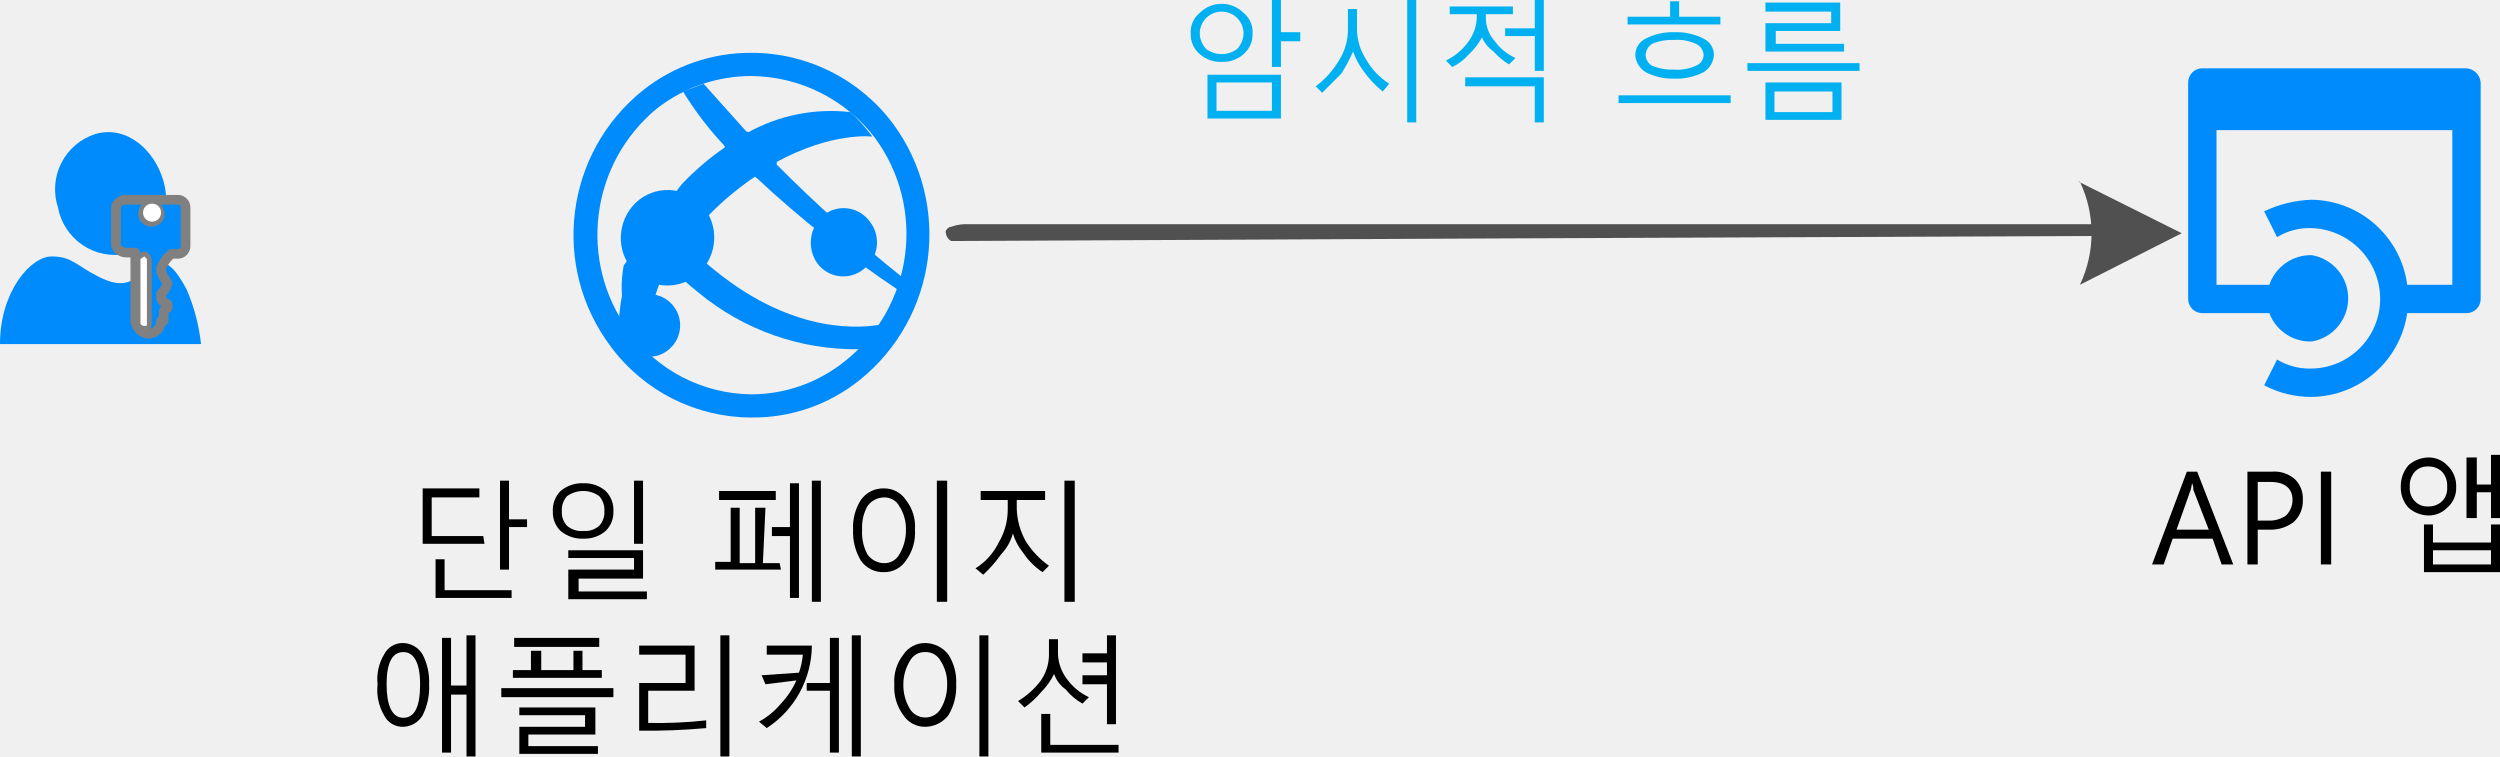
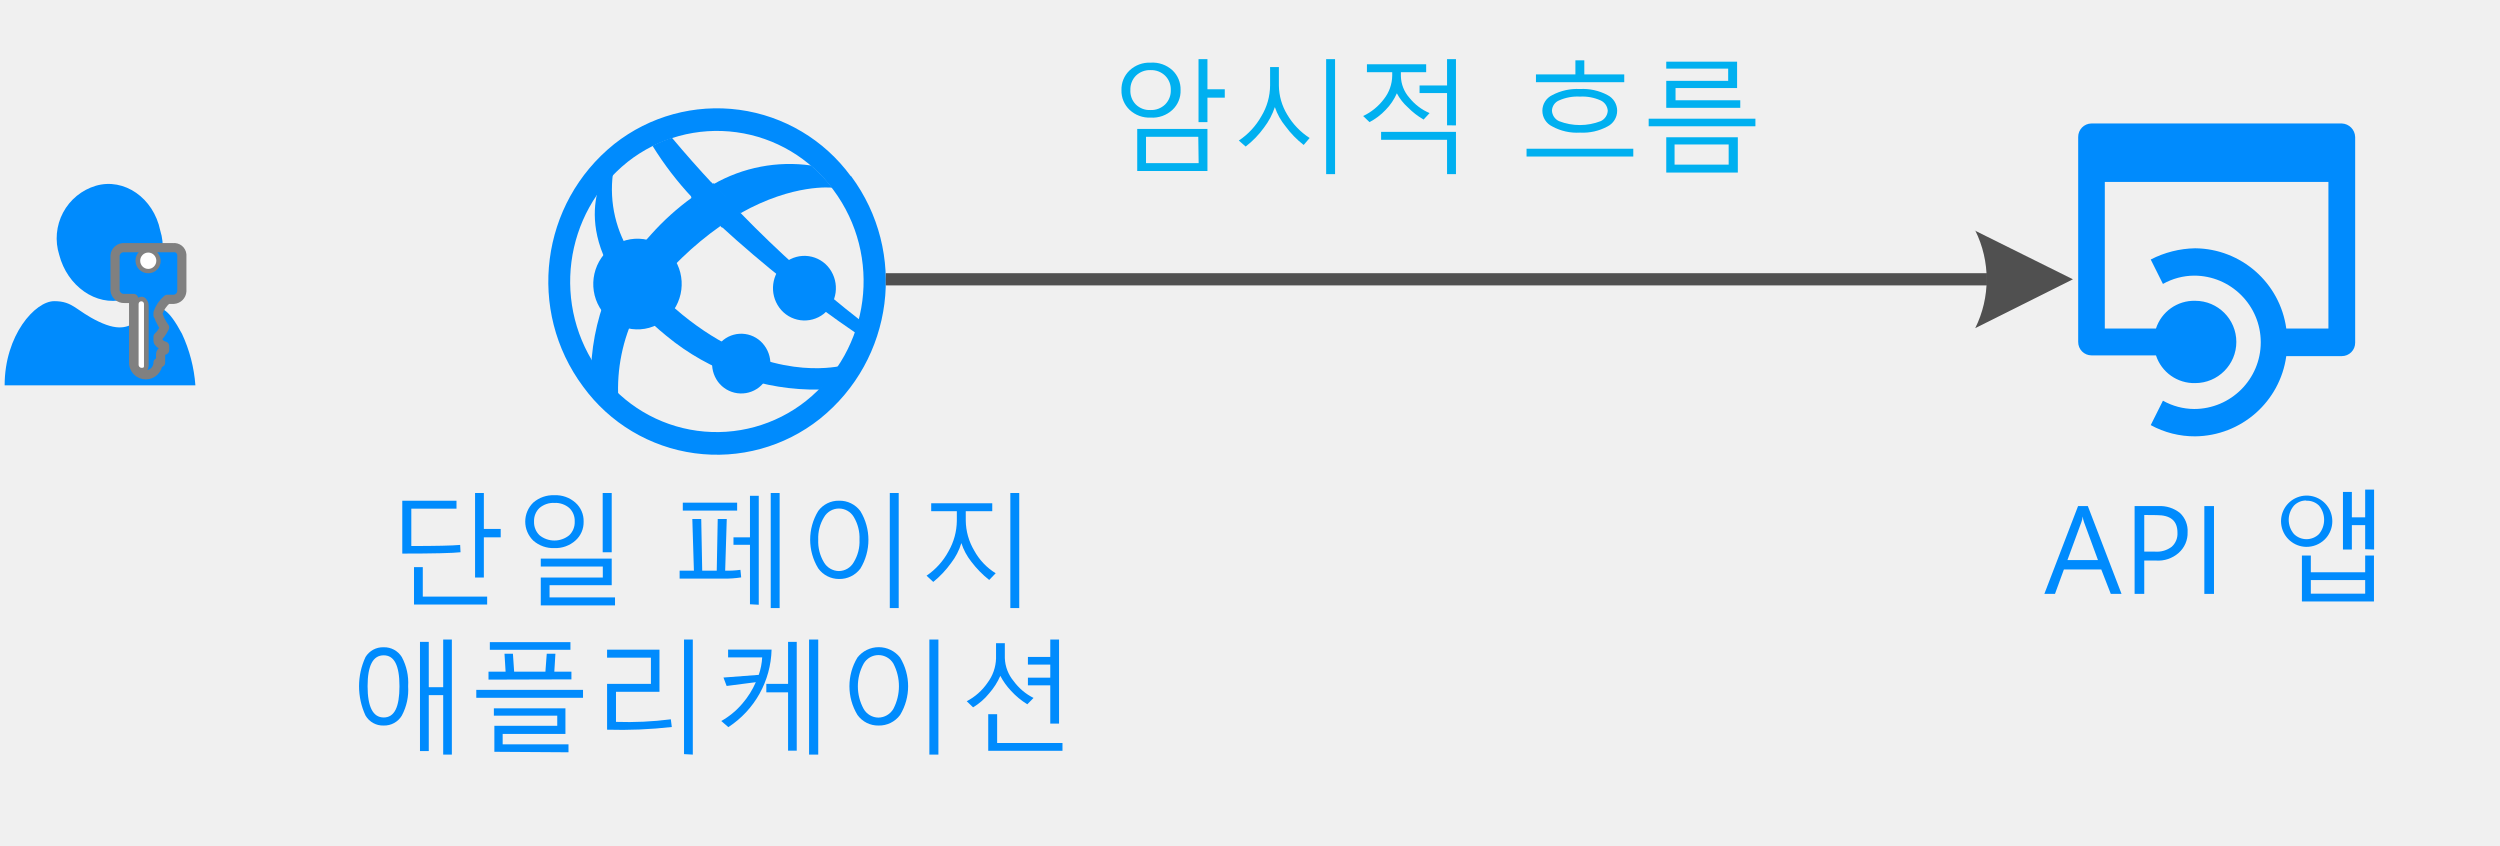
- <svg xmlns="http://www.w3.org/2000/svg" viewBox="0 0 194 58.7">
-   <path d="M66,32.8a11.6,11.6,0,0,1-7.3,2.6,11.9,11.9,0,0,1-9.5-4.9,12.7,12.7,0,0,1,2.2-17.3,11.9,11.9,0,0,1,7.3-2.5,12.2,12.2,0,0,1,9.6,4.8A12.6,12.6,0,0,1,66,32.8Zm3.7-18.4a13.7,13.7,0,0,0-11-5.5,13.4,13.4,0,0,0-8.4,2.9,14.4,14.4,0,0,0-2.5,19.9,13.6,13.6,0,0,0,10.9,5.5,13.2,13.2,0,0,0,8.4-2.9A14.5,14.5,0,0,0,69.7,14.4Z" transform="translate(-0.4 -4.8)" fill="#008bfd" />
-   <path d="M52.1,25.6a19.2,19.2,0,0,1-2-2.3,17.4,17.4,0,0,0-1.7,6.8,1.3,1.3,0,0,0,.3.5,9.5,9.5,0,0,0,2,2A13.7,13.7,0,0,1,52.1,25.6Z" transform="translate(-0.4 -4.8)" fill="#008bfd" />
-   <path d="M56.7,16.2a21.1,21.1,0,0,0-3.4,2.9l-1.6,2.1a18.4,18.4,0,0,0,1.9,2.5,17.8,17.8,0,0,1,2.2-2.6A22.9,22.9,0,0,1,59,18.5C58.2,17.7,57.4,17,56.7,16.2Z" transform="translate(-0.4 -4.8)" fill="#008bfd" />
-   <path d="M68.1,15.4a15.4,15.4,0,0,0-1.7-1.9,13.3,13.3,0,0,0-8,1.6l2.2,2.3C65,15,68.1,15.4,68.1,15.4Z" transform="translate(-0.4 -4.8)" fill="#008bfd" />
-   <path d="M50.5,32.6l1.2-2a9.8,9.8,0,0,1-1.6-6.8c-.4.5-.9,1-1.3,1.6A9.1,9.1,0,0,0,50.5,32.6Z" transform="translate(-0.4 -4.8)" fill="#008bfd" />
-   <path d="M55.9,25.8a24,24,0,0,1-2.3-2.1l-1.1,1.9a19.9,19.9,0,0,0,2.1,1.9,19.1,19.1,0,0,0,12.5,4.4A8.9,8.9,0,0,0,68.7,30C67.4,30.2,62.2,30.9,55.9,25.8Z" transform="translate(-0.4 -4.8)" fill="#008bfd" />
-   <path d="M50.5,23.3c.6.7,1.2,1.5,2,2.3l1.1-1.9a18.4,18.4,0,0,1-1.9-2.5Z" transform="translate(-0.4 -4.8)" fill="#008bfd" />
-   <path d="M59,18.5a85.5,85.5,0,0,0,11.1,8.8l.3-1a115.2,115.2,0,0,1-9.8-8.8A7,7,0,0,0,59,18.5Z" transform="translate(-0.4 -4.8)" fill="#008bfd" />
-   <path d="M58.4,15.1,55,11.3l-1.6.6a26,26,0,0,0,3.3,4.3Z" transform="translate(-0.4 -4.8)" fill="#008bfd" />
-   <path d="M58.4,15l-1.8,1.2,2.2,2.4,1.9-1.2Z" transform="translate(-0.4 -4.8)" fill="#008bfd" />
-   <path d="M58.2,14.9l-1.6,1.2a29.5,29.5,0,0,0,2.5,2.5l1.6-1.1Z" transform="translate(-0.4 -4.8)" fill="#008bfd" />
-   <path d="M64.3,21.5a2.8,2.8,0,0,0-.5,3.7,2.5,2.5,0,0,0,3.6.5,2.6,2.6,0,0,0,.5-3.7A2.5,2.5,0,0,0,64.3,21.5Z" transform="translate(-0.4 -4.8)" fill="#008bfd" />
-   <path d="M49.3,28.1a2.5,2.5,0,0,0-.4,3.4,2.3,2.3,0,0,0,3.3.5,2.4,2.4,0,0,0-2.9-3.9Z" transform="translate(-0.4 -4.8)" fill="#008bfd" />
-   <path d="M50,20.3a3.8,3.8,0,0,0-.7,5.2,3.6,3.6,0,0,0,5.1.7,3.8,3.8,0,0,0,.7-5.2A3.6,3.6,0,0,0,50,20.3Z" transform="translate(-0.4 -4.8)" fill="#008bfd" />
-   <path d="M191.8,10.1H171.3a1.1,1.1,0,0,0-1.1,1.1V28a1.1,1.1,0,0,0,1.1,1.1h5.2a3.4,3.4,0,0,0,3.3,2.2,3.4,3.4,0,0,0,0-6.7,3.4,3.4,0,0,0-3.3,2.3h-4.1v-12h18.3v12h-3.5a7.6,7.6,0,0,0-7.4-6.6,9.2,9.2,0,0,0-3.7.9l1,2a4.8,4.8,0,0,1,2.6-.7,5.5,5.5,0,0,1,5.4,5.5,5.4,5.4,0,0,1-5.4,5.4,4.8,4.8,0,0,1-2.6-.7l-1,2a7.8,7.8,0,0,0,3.7.9,7.6,7.6,0,0,0,7.4-6.5h4.6a1.1,1.1,0,0,0,1.1-1.1V11.2A1.2,1.2,0,0,0,191.8,10.1Z" transform="translate(-0.4 -4.8)" fill="#008bfd" />
-   <path d="M161.7,18.9l8,4-7.9,4a9.3,9.3,0,0,0,0-8" transform="translate(-0.4 -4.8)" fill="#505050" />
-   <path d="M162.7,22.9" transform="translate(-0.4 -4.8)" fill="#505050" />
-   <path d="M7.8,15.2a4.5,4.5,0,0,0-2.9,5.7,4.5,4.5,0,0,0,5.3,3.6c2.3-.5,3.6-3.1,2.9-5.6S10.2,14.5,7.8,15.2Z" transform="translate(-0.4 -4.8)" fill="#008bfd" />
-   <path d="M12.8,25.2c-.5,0-.9.8-1.6,1.1s-1.3.9-3.1,0S6,24.7,4.4,24.7s-4,2.7-4,6.8H16a14.7,14.7,0,0,0-1.1-4.2C13.8,25.2,13.2,25.2,12.8,25.2Z" transform="translate(-0.4 -4.8)" fill="#008bfd" />
-   <path d="M14.2,20.3H10.1c-.3,0-.7.3-.7.6v2.9c0,.3.4.6.8.6h.7v5.2a1.1,1.1,0,0,0,1,1.1,1,1,0,0,0,1-1h.2V29c0-.2.3-.3.3-.3v-.3c-.3-.1-.5-.3-.5-.5v-.3l.2-.2a3.3,3.3,0,0,0,.3-.6l-.3-.5c-.1-.1-.1-.3-.2-.4v-.3a2.7,2.7,0,0,1,.8-1.1h.5a.6.6,0,0,0,.6-.6v-3A.6.6,0,0,0,14.2,20.3Zm-2.4,9.5c0,.2,0,.3-.2.3s-.2-.2-.2-.3V25c0-.2.1-.3.2-.3s.2.2.2.3Zm.3-7.8a.6.6,0,0,1-.6-.6.7.7,0,0,1,.6-.7.7.7,0,0,1,.7.7C12.8,21.7,12.6,22,12.1,22Z" transform="translate(-0.4 -4.8)" fill="#008bfd" stroke="gray" stroke-linecap="round" stroke-linejoin="round" stroke-width="0.75" />
-   <path d="M11.6,30.1c-.1,0-.3-.1-.3-.2v-5l.3-.2.2.2V30C11.8,30.1,11.7,30.1,11.6,30.1Z" transform="translate(-0.4 -4.8)" fill="#fff" />
-   <ellipse cx="11.8" cy="16.5" rx="0.7" ry="0.7" fill="#fff" />
-   <path d="M173.7,48.6h-.9l-.7-2H169l-.7,2h-.9l2.7-7.2h.8Zm-1.9-2.7-1.2-3.1a.9.9,0,0,0-.1-.5h0a4.3,4.3,0,0,1-.1.5l-1.1,3.1Z" transform="translate(-0.4 -4.8)" />
-   <path d="M175.6,45.9v2.7h-.8V41.4h1.9a2.4,2.4,0,0,1,1.8.6,2.1,2.1,0,0,1,.6,1.6,2.2,2.2,0,0,1-.7,1.7,2.9,2.9,0,0,1-1.9.6Zm0-3.7v3h.9a2.2,2.2,0,0,0,1.3-.4,1.7,1.7,0,0,0,.5-1.2c0-.9-.6-1.4-1.7-1.4Z" transform="translate(-0.4 -4.8)" />
-   <path d="M181.3,48.6h-.8V41.4h.8Z" transform="translate(-0.4 -4.8)" />
-   <path d="M188.8,44.8a2.4,2.4,0,0,1-1.5-.6,2.3,2.3,0,0,1-.6-1.6,2.5,2.5,0,0,1,.6-1.7,2.4,2.4,0,0,1,1.5-.6,2,2,0,0,1,1.5.6,2.2,2.2,0,0,1,.7,1.7,2,2,0,0,1-.7,1.6A2,2,0,0,1,188.8,44.8Zm0-3.8a1.3,1.3,0,0,0-1,.4,1.6,1.6,0,0,0-.4,1.2,1.4,1.4,0,0,0,.4,1.1,1.3,1.3,0,0,0,1,.4,1.5,1.5,0,0,0,1.1-.4,1.4,1.4,0,0,0,.4-1.1,1.6,1.6,0,0,0-.4-1.2A1.5,1.5,0,0,0,188.8,41Zm-.3,8.2V45.5h.7v1.4h4.5V45.5h.7v3.7Zm5.2-1.7h-4.5v1.1h4.5Zm0-2.5V43h-1.1v2h-.8V40.3h.8v2.1h1.1V40.1h.7V45Z" transform="translate(-0.4 -4.8)" />
-   <path d="M38,47H33.2V42.7h4.4v.7H33.9v3h4Zm-3.8,4.2v-3h.7v2.4h5.2v.6Zm5.7-5.5V49h-.7V42.1h.7v3h1.4v.6Z" transform="translate(-0.4 -4.8)" />
-   <path d="M45.7,46.6a2.6,2.6,0,0,1-1.8-.6,2,2,0,0,1-.6-1.5,2.1,2.1,0,0,1,.6-1.6,2.6,2.6,0,0,1,1.8-.6,2.5,2.5,0,0,1,1.7.6,2.1,2.1,0,0,1,.6,1.6,2,2,0,0,1-.6,1.5A2.5,2.5,0,0,1,45.7,46.6Zm0-3.7a2.2,2.2,0,0,0-1.3.4,1.6,1.6,0,0,0-.4,1.2,1.5,1.5,0,0,0,.4,1.1,1.7,1.7,0,0,0,1.3.4,1.6,1.6,0,0,0,1.2-.4,1.5,1.5,0,0,0,.4-1.1,1.6,1.6,0,0,0-.4-1.2A2.1,2.1,0,0,0,45.7,42.9Zm-1.2,8.4V49h5.1v-.9H44.5v-.6h5.8v2.2h-5v1h5.3v.6ZM49.6,47V42.1h.7V47Z" transform="translate(-0.4 -4.8)" />
-   <path d="M61,49H55.9v-.6h1.2V44.2h.7v4.3H59V44.2h.8l-.2,4.3h1.3Zm-4.8-5.4v-.7h4.4v.7Zm5.5,7.6V46.4H60.3v-.7h1.4V42.3h.7v8.9Zm1.7.3V42.1h.7v9.4Z" transform="translate(-0.4 -4.8)" />
-   <path d="M69,49.2a2.1,2.1,0,0,1-1.8-.9,4.3,4.3,0,0,1-.6-2.4,3.9,3.9,0,0,1,.6-2.3,2.1,2.1,0,0,1,1.8-.9,2,2,0,0,1,1.7.9,3.3,3.3,0,0,1,.7,2.3,3.6,3.6,0,0,1-.7,2.4A2,2,0,0,1,69,49.2Zm0-5.8a1.6,1.6,0,0,0-1.3.7,3.4,3.4,0,0,0-.4,1.8,3.6,3.6,0,0,0,.4,1.9,1.6,1.6,0,0,0,1.3.7,1.3,1.3,0,0,0,1.2-.7,3.6,3.6,0,0,0,.5-1.9,3.2,3.2,0,0,0-.5-1.8A1.3,1.3,0,0,0,69,43.4Zm4.1,8.1V42.1h.8v9.4Z" transform="translate(-0.4 -4.8)" />
-   <path d="M81.3,49.2a5.4,5.4,0,0,1-1.5-1.5,4.4,4.4,0,0,1-.8-1.5,3.8,3.8,0,0,1-.9,1.6,10.7,10.7,0,0,1-1.4,1.6l-.6-.5a4.9,4.9,0,0,0,1.8-2,5,5,0,0,0,.7-2.5v-.8H76.5v-.7h5v.7H79.3v.7a5.5,5.5,0,0,0,.7,2.5,6.6,6.6,0,0,0,1.8,1.9ZM83,51.5V42.1h.8v9.4Z" transform="translate(-0.4 -4.8)" />
-   <path d="M31.7,61.2a1.6,1.6,0,0,1-1.5-.9,3.9,3.9,0,0,1-.5-2.4,3.7,3.7,0,0,1,.5-2.3,1.6,1.6,0,0,1,1.5-.9,1.8,1.8,0,0,1,1.5.9,4.6,4.6,0,0,1,.5,2.3,4.8,4.8,0,0,1-.5,2.4A1.8,1.8,0,0,1,31.7,61.2Zm0-5.8c-.9,0-1.3.9-1.3,2.5s.4,2.6,1.3,2.6,1.3-.9,1.3-2.6S32.5,55.4,31.7,55.4Zm4.9,8.1V58.7H35.4v4.5h-.7V54.3h.7V58h1.2V54.1h.7v9.4Z" transform="translate(-0.4 -4.8)" />
-   <path d="M39.3,58.9v-.7H48v.7Zm.9-1.5v-.6h1.4V55.3h.8v1.5h2.5V55.3h.7v1.5h1.5v.6Zm.1-2.4v-.7h6.6V55Zm.4,8.3V61.2h5.1v-.9H40.7v-.6h5.9v2.1H41.4v.9h5.4v.6Z" transform="translate(-0.4 -4.8)" />
-   <path d="M50,61.5V57.8h3.6V55.6H50v-.7h4.3v3.5H50.7v2.5a34.3,34.3,0,0,0,4.5-.2v.6A50.8,50.8,0,0,1,50,61.5Zm6.3,2V54.1H57v9.4Z" transform="translate(-0.4 -4.8)" />
-   <path d="M63.4,54.9a7.7,7.7,0,0,1-3.5,6.4l-.6-.5A5.8,5.8,0,0,0,61,59.4a6.3,6.3,0,0,0,1.2-1.8l-2.4.3-.3-.7,2.9-.2a5.8,5.8,0,0,0,.3-1.4H59.9v-.7Zm1.4,8.3V58.4H63v-.6h1.8V54.3h.7v8.9Zm1.7.3V54.1h.7v9.4Z" transform="translate(-0.4 -4.8)" />
-   <path d="M72.2,61.2a2,2,0,0,1-1.7-.9,3.6,3.6,0,0,1-.7-2.4,3.3,3.3,0,0,1,.7-2.3,2,2,0,0,1,1.7-.9,2.3,2.3,0,0,1,1.8.9,3.9,3.9,0,0,1,.6,2.3,4.3,4.3,0,0,1-.6,2.4A2.3,2.3,0,0,1,72.2,61.2Zm0-5.8a1.3,1.3,0,0,0-1.2.7,3.5,3.5,0,0,0-.5,1.8,3.6,3.6,0,0,0,.5,1.9,1.4,1.4,0,0,0,2.4,0,3.6,3.6,0,0,0,.5-1.9,3.2,3.2,0,0,0-.5-1.8A1.3,1.3,0,0,0,72.2,55.4Zm4.2,8.1V54.1h.7v9.4Z" transform="translate(-0.4 -4.8)" />
-   <path d="M84.4,59.4a4.5,4.5,0,0,1-1.3-1.1,2.4,2.4,0,0,1-.9-1.2,5.3,5.3,0,0,1-1,1.4,7.1,7.1,0,0,1-1.3,1.2l-.5-.5a6.1,6.1,0,0,0,1.7-1.5,3.5,3.5,0,0,0,.7-2.1V54.4h.7v1.2a3.4,3.4,0,0,0,.7,1.9,4.4,4.4,0,0,0,1.7,1.4Zm-3.2,3.8v-3h.7v2.4h5.3v.6Zm3.2-5.3v-.7h1.9v-1H84.4v-.7h1.9V54.1H87V61h-.7V57.9Z" transform="translate(-0.4 -4.8)" />
-   <path d="M95.2,9.6A2.4,2.4,0,0,1,93.5,9a2,2,0,0,1-.7-1.6,1.9,1.9,0,0,1,.7-1.6,2.4,2.4,0,0,1,3.4,0,1.9,1.9,0,0,1,.7,1.6A2,2,0,0,1,96.9,9,2.4,2.4,0,0,1,95.2,9.6Zm0-3.9a1.7,1.7,0,0,0-1.7,1.7A1.8,1.8,0,0,0,94,8.6a2,2,0,0,0,2.4,0,1.8,1.8,0,0,0,.5-1.2,1.7,1.7,0,0,0-1.7-1.7ZM94.1,14V10.6h5.7V14Zm5-2.8H94.8v2.2h4.3ZM99.8,8v2h-.7V4.8h.7V7.3h1.5V8Z" transform="translate(-0.4 -4.8)" fill="#00b0f0" />
-   <path d="M107.7,11.9a7.8,7.8,0,0,1-1.5-1.6,5.6,5.6,0,0,1-.8-1.5,14.7,14.7,0,0,1-.9,1.7L103,12l-.5-.5a7,7,0,0,0,1.8-2A4.5,4.5,0,0,0,105,7V5.5h.7V7a4.4,4.4,0,0,0,.7,2.4,5.5,5.5,0,0,0,1.8,1.9Zm1.9,2.4V4.8h.7v9.5Z" transform="translate(-0.4 -4.8)" fill="#00b0f0" />
-   <path d="M117.5,9.8a5.3,5.3,0,0,1-1.2-1,2.7,2.7,0,0,1-.9-1.1,5,5,0,0,1-1,1.3,4.1,4.1,0,0,1-1.3,1l-.5-.5a4.6,4.6,0,0,0,1.7-1.4,3.4,3.4,0,0,0,.7-1.9V5.9h-2.1V5.3h4.9v.6h-2.1v.3a2.7,2.7,0,0,0,.7,1.8A4,4,0,0,0,118,9.3Zm2,4.5V11.5h-5.4v-.7h6.1v3.5Zm0-4V7.6h-2.3V7h2.3V4.8h.7v5.5Z" transform="translate(-0.4 -4.8)" fill="#00b0f0" />
-   <path d="M126,12.8v-.6h8.7v.6Zm.7-6.1V6.1H130V4.9h.7V6.1h3.2v.6Zm3.6,4.2a4.5,4.5,0,0,1-2.2-.5,1.7,1.7,0,0,1-.8-1.3,1.4,1.4,0,0,1,.8-1.3,4.5,4.5,0,0,1,2.2-.5,4.6,4.6,0,0,1,2.3.5,1.4,1.4,0,0,1,.8,1.3,1.7,1.7,0,0,1-.8,1.3A4.6,4.6,0,0,1,130.3,10.9Zm0-3a4,4,0,0,0-1.7.3,1.1,1.1,0,0,0-.5.9,1,1,0,0,0,.5.8,4,4,0,0,0,1.7.3,3.4,3.4,0,0,0,1.7-.3.9.9,0,0,0,.6-.8,1,1,0,0,0-.6-.9A3.4,3.4,0,0,0,130.3,7.9Z" transform="translate(-0.4 -4.8)" fill="#00b0f0" />
-   <path d="M136,10.3V9.7h8.7v.6Zm1.4,3.8V11.2h5.9v2.9Zm0-5.3V6.6h5.1V5.7h-5.1V5h5.8V7.2h-5v1h5.3v.6Zm5.2,3.1h-4.5v1.6h4.5Z" transform="translate(-0.4 -4.8)" fill="#00b0f0" />
-   <path d="M165.7,22.2H75.6a3.4,3.4,0,0,0-1.4.2c-.2,0-.5.3-.4.5a.8.8,0,0,0,.4.6H75l42.3-.2,48.4-.2Z" transform="translate(-0.4 -4.8)" fill="#505050" />
+ <svg xmlns="http://www.w3.org/2000/svg" viewBox="0 0 204.71 69.22">
+   <g style="isolation:isolate">
+     <path d="M94.22,9.63A2.36,2.36,0,0,1,92.5,9a2.14,2.14,0,0,1-.67-1.62,2.13,2.13,0,0,1,.66-1.61,2.37,2.37,0,0,1,1.73-.64A2.41,2.41,0,0,1,96,5.75a2.14,2.14,0,0,1,.67,1.62A2.11,2.11,0,0,1,96,9,2.39,2.39,0,0,1,94.22,9.63Zm0-3.89a1.64,1.64,0,0,0-1.2.45,1.59,1.59,0,0,0-.46,1.18A1.57,1.57,0,0,0,93,8.55a1.6,1.6,0,0,0,1.2.46,1.63,1.63,0,0,0,1.21-.46,1.59,1.59,0,0,0,.46-1.18,1.58,1.58,0,0,0-.46-1.17A1.63,1.63,0,0,0,94.22,5.74ZM93.12,14V10.56h5.75V14Zm5-2.8H93.84v2.16h4.31ZM98.87,8V10h-.73V4.84h.73V7.31h1.42V8Z" fill="#00b0f0" />
+     <path d="M106.75,11.87a7.66,7.66,0,0,1-1.48-1.52,5,5,0,0,1-.88-1.58,5.75,5.75,0,0,1-.89,1.68A7.44,7.44,0,0,1,102,12l-.56-.49a5.81,5.81,0,0,0,1.85-2A4.91,4.91,0,0,0,104,7V5.49h.72V7a4.68,4.68,0,0,0,.68,2.38,5.72,5.72,0,0,0,1.84,1.92Zm1.84,2.39V4.84h.73v9.42Z" fill="#00b0f0" />
+     <path d="M116.57,9.79a6,6,0,0,1-1.29-1,4.08,4.08,0,0,1-.9-1.15A4.52,4.52,0,0,1,113.46,9,5,5,0,0,1,112.14,10l-.52-.5a4.58,4.58,0,0,0,1.71-1.4,3.15,3.15,0,0,0,.67-1.9V5.91h-2.07V5.26h4.85v.65h-2.07v.32a2.76,2.76,0,0,0,.7,1.78,4.22,4.22,0,0,0,1.65,1.25Zm1.92,4.47V11.45h-5.4V10.8h6.13v3.46Zm0-4V7.62h-2.25V7h2.25V4.84h.73v5.43Z" fill="#00b0f0" />
+     <path d="M125,12.82v-.64h8.74v.64Zm.77-6.09V6.09H129V4.94h.73V6.09H133v.64Zm3.6,4.13a4.19,4.19,0,0,1-2.27-.51,1.42,1.42,0,0,1,0-2.56,4.34,4.34,0,0,1,2.27-.5,4.27,4.27,0,0,1,2.25.49,1.44,1.44,0,0,1,0,2.58A4.24,4.24,0,0,1,129.38,10.86Zm0-2.95a3.68,3.68,0,0,0-1.7.31.94.94,0,0,0-.59.85,1,1,0,0,0,.58.85,4.7,4.7,0,0,0,3.41,0,1,1,0,0,0,.58-.85,1,1,0,0,0-.59-.85A3.64,3.64,0,0,0,129.38,7.91Z" fill="#00b0f0" />
+     <path d="M135,10.34V9.72h8.74v.62Zm1.44,3.79V11.24h5.86v2.89Zm0-5.3V6.62h5.07v-1h-5.07V5.05h5.8V7.21H137.2v1h5.3v.62Zm5.11,3h-4.43v1.65h4.43Z" fill="#00b0f0" />
+   </g>
+   <path d="M66,32.83a11.78,11.78,0,0,1-16.84-2.29,12.56,12.56,0,0,1,2.24-17.29,11.82,11.82,0,0,1,16.84,2.3A12.54,12.54,0,0,1,66,32.83Zm3.66-18.41a13.57,13.57,0,0,0-19.36-2.63,14.43,14.43,0,0,0-2.55,19.87A13.55,13.55,0,0,0,67.13,34.3,14.45,14.45,0,0,0,69.69,14.42Z" fill="#008bfd" />
+   <path d="M52.06,25.61a17,17,0,0,1-2-2.35,18.28,18.28,0,0,0-1.66,6.88c.11.16.11.29.23.45a13.4,13.4,0,0,0,2,2.05A14.14,14.14,0,0,1,52.06,25.61Z" fill="#008bfd" />
+   <path d="M56.67,16.17a21,21,0,0,0-3.33,3,15.71,15.71,0,0,0-1.61,2.05,15.93,15.93,0,0,0,1.9,2.47,15.93,15.93,0,0,1,2.2-2.57A26.31,26.31,0,0,1,59,18.5C58.16,17.73,57.38,17,56.67,16.17Z" fill="#008bfd" />
+   <path d="M68.14,15.37a12.47,12.47,0,0,0-1.73-1.82,12.55,12.55,0,0,0-8,1.54c.76.83,1.51,1.62,2.24,2.36C65,15,68.14,15.37,68.14,15.37Z" fill="#008bfd" />
+   <path d="M55.9,25.79a22.67,22.67,0,0,1-2.27-2.13,13.15,13.15,0,0,0-1.14,1.95,25.16,25.16,0,0,0,2.09,1.9A19.15,19.15,0,0,0,67.14,31.9,9.13,9.13,0,0,0,68.68,30C67.45,30.21,62.19,30.9,55.9,25.79Z" fill="#008bfd" />
+   <path d="M50.54,23.26a16.8,16.8,0,0,0,2,2.35,14.09,14.09,0,0,1,1.14-1.95,15.93,15.93,0,0,1-1.9-2.47A15.67,15.67,0,0,0,50.54,23.26Z" fill="#008bfd" />
+   <path d="M59,18.49a98.68,98.68,0,0,0,11.15,8.83,10.76,10.76,0,0,0,.33-1.06,95,95,0,0,1-9.83-8.81A17.67,17.67,0,0,0,59,18.49Z" fill="#008bfd" />
+   <path d="M58.38,15.08c-1.1-1.18-2.22-2.44-3.36-3.8a11.09,11.09,0,0,0-1.59.66,26.8,26.8,0,0,0,3.24,4.23A15.69,15.69,0,0,1,58.38,15.08Z" fill="#008bfd" />
+   <path d="M58.45,15a18.74,18.74,0,0,0-1.87,1.19c.72.79,1.45,1.59,2.25,2.36.57-.41,1.34-.89,1.87-1.19C60,16.67,59.21,15.88,58.45,15Z" fill="#008bfd" />
+   <path d="M58.25,14.94a14.89,14.89,0,0,0-1.67,1.13c.72.78,1.74,1.8,2.54,2.57a18.53,18.53,0,0,1,1.58-1.11C60,16.8,59,15.78,58.25,14.94Z" fill="#008bfd" />
+   <path d="M64.3,21.49a2.71,2.71,0,0,0-.48,3.71,2.55,2.55,0,0,0,3.63.5A2.72,2.72,0,0,0,67.93,22,2.55,2.55,0,0,0,64.3,21.49Z" fill="#008bfd" />
+   <path d="M59.24,27.83a2.51,2.51,0,0,0-.45,3.43,2.37,2.37,0,0,0,3.36.46,2.49,2.49,0,0,0,.44-3.43A2.35,2.35,0,0,0,59.24,27.83Z" fill="#008bfd" />
+   <path d="M50,20.3a3.79,3.79,0,0,0-.68,5.21,3.57,3.57,0,0,0,5.1.69A3.8,3.8,0,0,0,55.08,21,3.58,3.58,0,0,0,50,20.3Z" fill="#008bfd" />
+   <path d="M50.6,23.07A19.94,19.94,0,0,1,51.79,21a9.83,9.83,0,0,1-1.6-6.79,13.9,13.9,0,0,0-1.29,1.6C48.52,17.42,48.5,20,50.6,23.07Z" fill="#008bfd" fill-rule="evenodd" />
+   <g style="isolation:isolate">
+     <path d="M37.71,45.22c-.62.07-2.21.11-4.77.11V41h4.44v.65h-3.7v3.06q3,0,4-.09ZM33.9,49.5V46.44h.72v2.41h5.27v.65ZM39.62,44v3.29H38.9V40.37h.72v2.94H41V44Z" fill="#008bfd" />
+     <path d="M45.4,44.88a2.48,2.48,0,0,1-1.73-.61,2.17,2.17,0,0,1,0-3.12,2.48,2.48,0,0,1,1.73-.6,2.43,2.43,0,0,1,1.72.61,2,2,0,0,1,.67,1.55,2,2,0,0,1-.67,1.55A2.45,2.45,0,0,1,45.4,44.88Zm0-3.7a1.76,1.76,0,0,0-1.22.41,1.45,1.45,0,0,0-.45,1.12,1.47,1.47,0,0,0,.45,1.12,1.93,1.93,0,0,0,2.43,0,1.47,1.47,0,0,0,.45-1.12,1.45,1.45,0,0,0-.45-1.12A1.75,1.75,0,0,0,45.4,41.18Zm-1.12,8.39V47.29h5.08v-.9H44.28v-.65h5.81v2.18H45v1h5.36v.65Zm5.07-4.35V40.37h.74v4.85Z" fill="#008bfd" />
+     <path d="M60.69,47.28a8.65,8.65,0,0,1-1.45.1H55.65v-.65h1.17l-.13-4.23h.73l.08,4.23h1.19l.08-4.23h.74l-.13,4.23a8,8,0,0,0,1.25-.07Zm-4.78-5.47v-.65h4.45v.65Zm5.5,7.67V44.61H60.06V44h1.35v-3.4h.72v8.92Zm1.7.31V40.37h.73v9.42Z" fill="#008bfd" />
+     <path d="M68.7,47.41A2.09,2.09,0,0,1,67,46.54a4.51,4.51,0,0,1,0-4.7A2.06,2.06,0,0,1,68.7,41a2.11,2.11,0,0,1,1.75.85,4.53,4.53,0,0,1,0,4.71A2.13,2.13,0,0,1,68.7,47.41Zm0-5.77a1.41,1.41,0,0,0-1.22.7A3.27,3.27,0,0,0,67,44.19a3.33,3.33,0,0,0,.47,1.86,1.44,1.44,0,0,0,1.22.71,1.41,1.41,0,0,0,1.21-.71,3.25,3.25,0,0,0,.48-1.86,3.33,3.33,0,0,0-.47-1.86A1.41,1.41,0,0,0,68.7,41.64Zm4.16,8.15V40.37h.73v9.42Z" fill="#008bfd" />
+     <path d="M81,47.49A8.24,8.24,0,0,1,79.54,46a4.82,4.82,0,0,1-.82-1.53,5.07,5.07,0,0,1-.84,1.63,8,8,0,0,1-1.46,1.55l-.55-.51a5.66,5.66,0,0,0,1.8-2,5.13,5.13,0,0,0,.68-2.49v-.79h-2.1v-.65h5v.65H79.08v.76a4.93,4.93,0,0,0,.69,2.46,5,5,0,0,0,1.76,1.86Zm1.73,2.3V40.37h.73v9.42Z" fill="#008bfd" />
+     <path d="M31.42,59.41a1.65,1.65,0,0,1-1.49-.82,5.68,5.68,0,0,1,0-4.79,1.67,1.67,0,0,1,1.49-.8,1.69,1.69,0,0,1,1.48.8,4.44,4.44,0,0,1,.52,2.39,4.47,4.47,0,0,1-.52,2.41A1.67,1.67,0,0,1,31.42,59.41Zm0-5.75c-.88,0-1.32.84-1.32,2.53s.44,2.56,1.32,2.56,1.29-.85,1.29-2.56S32.28,53.66,31.42,53.66Zm4.87,8.13V56.92H35.11V61.5h-.72V52.56h.72v3.71h1.18v-3.9H37v9.42Z" fill="#008bfd" />
+     <path d="M39,57.14v-.65h8.74v.65Zm1-1.49V55h1.4l-.09-1.47H42l.1,1.47h2.56l.11-1.47h.71L45.39,55h1.4v.63Zm.11-2.44v-.63h6.6v.63Zm.37,8.35V59.43h5.15V58.6H40.44V58H46.3v2.1H41.16v.85h5.39v.65Z" fill="#008bfd" />
+     <path d="M49.71,59.75V56H53.3V53.85H49.71V53.2H54v3.45H50.44v2.46a27.87,27.87,0,0,0,4.49-.21l.08.63A37.34,37.34,0,0,1,49.71,59.75Zm6.3,2V52.37h.72v9.42Z" fill="#008bfd" />
+     <path d="M63.18,53.19a7.8,7.8,0,0,1-3.54,6.35l-.58-.5a6.35,6.35,0,0,0,1.73-1.43,6.88,6.88,0,0,0,1.1-1.75l-2.39.31-.26-.69,2.89-.22a5.18,5.18,0,0,0,.28-1.43H59.62v-.64Zm1.35,8.28V56.69H62.75V56h1.78V52.56h.71v8.91Zm1.72.32V52.37H67v9.42Z" fill="#008bfd" />
+     <path d="M71.94,59.41a2.07,2.07,0,0,1-1.73-.87,4.54,4.54,0,0,1,0-4.7,2.22,2.22,0,0,1,3.49,0,4.53,4.53,0,0,1,0,4.71A2.13,2.13,0,0,1,71.94,59.41Zm0-5.77a1.41,1.41,0,0,0-1.22.7,3.86,3.86,0,0,0,0,3.71,1.41,1.41,0,0,0,1.21.71,1.44,1.44,0,0,0,1.22-.71,4,4,0,0,0,0-3.72A1.43,1.43,0,0,0,71.94,53.64Zm4.16,8.15V52.37h.74v9.42Z" fill="#008bfd" />
+     <path d="M84.12,57.67a6.12,6.12,0,0,1-1.33-1.1,5.4,5.4,0,0,1-.88-1.23A5.52,5.52,0,0,1,81,56.77a5,5,0,0,1-1.32,1.15l-.52-.5a4.7,4.7,0,0,0,1.7-1.51,3.48,3.48,0,0,0,.7-2V52.67h.72v1.22A3.11,3.11,0,0,0,83,55.77a4.55,4.55,0,0,0,1.63,1.38Zm-3.2,3.81v-3h.73v2.36H87v.64Zm3.25-5.36v-.63H86V54.42H84.17v-.63H86V52.37h.72v6.88H86V56.12Z" fill="#008bfd" />
+   </g>
+   <path d="M191.76,10.11h-20.5a1.1,1.1,0,0,0-1.09,1.11V28a1.09,1.09,0,0,0,1.09,1.1h5.28a3.29,3.29,0,0,0,3.21,2.27,3.37,3.37,0,0,0,0-6.74,3.29,3.29,0,0,0-3.21,2.27h-4.19v-12h18.31v12h-3.45a7.61,7.61,0,0,0-7.46-6.57,8.25,8.25,0,0,0-3.64.92l1,2a5.28,5.28,0,0,1,2.55-.68,5.46,5.46,0,0,1,0,10.92,5.28,5.28,0,0,1-2.55-.68l-1,2a7.51,7.51,0,0,0,3.64.92,7.61,7.61,0,0,0,7.46-6.57h4.55a1.09,1.09,0,0,0,1.09-1.1V11.22A1.14,1.14,0,0,0,191.76,10.11Z" fill="#008bfd" />
+   <g style="isolation:isolate">
+     <path d="M173.72,48.63h-.88l-.78-2H169l-.73,2h-.87l2.76-7.19h.8Zm-1.93-2.77-1.14-3.1a1.92,1.92,0,0,1-.11-.47h0a1.91,1.91,0,0,1-.11.47l-1.14,3.1Z" fill="#008bfd" />
+     <path d="M175.58,45.9v2.73h-.79V41.44h1.94a2.61,2.61,0,0,1,1.77.56,2,2,0,0,1,.63,1.58,2.16,2.16,0,0,1-.74,1.7,2.53,2.53,0,0,1-1.85.62Zm0-3.73v3h.9a2,2,0,0,0,1.35-.4,1.43,1.43,0,0,0,.47-1.14c0-1-.57-1.45-1.71-1.45Z" fill="#008bfd" />
+     <path d="M181.29,48.63h-.79V41.44h.79Z" fill="#008bfd" />
+     <path d="M188.84,44.78a2.1,2.1,0,1,1,1.51-.6A2.13,2.13,0,0,1,188.84,44.78Zm0-3.8a1.39,1.39,0,0,0-1,.42,1.79,1.79,0,0,0,0,2.33,1.46,1.46,0,0,0,2.05,0,1.83,1.83,0,0,0,0-2.33A1.4,1.4,0,0,0,188.84,41Zm-.35,8.27V45.49h.73v1.37h4.45V45.49h.72v3.76Zm5.18-1.75h-4.45v1.11h4.45Zm0-2.53V43h-1.09v2h-.73V40.28h.73v2.08h1.09V40.09h.73V45Z" fill="#008bfd" />
+   </g>
+   <path d="M161.69,18.87l8.05,4-8,4a9,9,0,0,0,0-8" fill="#505050" />
+   <path d="M7.85,15.21a4.49,4.49,0,0,0-3,5.66c.66,2.55,3,4.22,5.27,3.66a4.49,4.49,0,0,0,3-5.66C12.57,16.2,10.16,14.54,7.85,15.21Z" fill="#008bfd" />
+   <path d="M12.79,25.22c-.44,0-.88.78-1.54,1.11s-1.32.89-3.18,0S6,24.66,4.44,24.66.38,27.44.38,31.55H16a12.09,12.09,0,0,0-1.1-4.22C13.77,25.22,13.23,25.22,12.79,25.22Z" fill="#008bfd" />
+   <path d="M14.19,20.28H10.07a.71.71,0,0,0-.65.65v2.85a.73.73,0,0,0,.76.66h.76v5.15a1,1,0,0,0,1,1.1,1,1,0,0,0,1-1h.21V29c0-.22.33-.33.33-.33v-.33c-.33-.1-.54-.32-.54-.43v-.33l.21-.22a3.53,3.53,0,0,0,.33-.55,2.4,2.4,0,0,1-.33-.55c-.1-.11-.1-.33-.21-.44v-.21a2.51,2.51,0,0,1,.76-1.1h.54a.71.71,0,0,0,.65-.66v-3A.63.63,0,0,0,14.19,20.28ZM11.8,29.81c0,.22,0,.33-.21.33s-.22-.22-.22-.33V25c0-.22.11-.33.22-.33s.21.22.21.33ZM12.13,22a.66.66,0,0,1,0-1.32.71.71,0,0,1,.65.66A.63.63,0,0,1,12.13,22Z" fill="#008bfd" stroke="gray" stroke-linecap="round" stroke-linejoin="round" stroke-width="0.75" />
+   <path d="M11.57,30.12a.25.25,0,0,1-.22-.23v-5a.22.22,0,1,1,.44,0V30C11.79,30.12,11.68,30.12,11.57,30.12Z" fill="#fff" />
+   <ellipse cx="12.14" cy="21.35" rx="0.66" ry="0.67" fill="#fff" />
+   <line x1="72.53" y1="22.87" x2="162.7" y2="22.87" fill="none" stroke="#505050" stroke-miterlimit="10" />
</svg>
